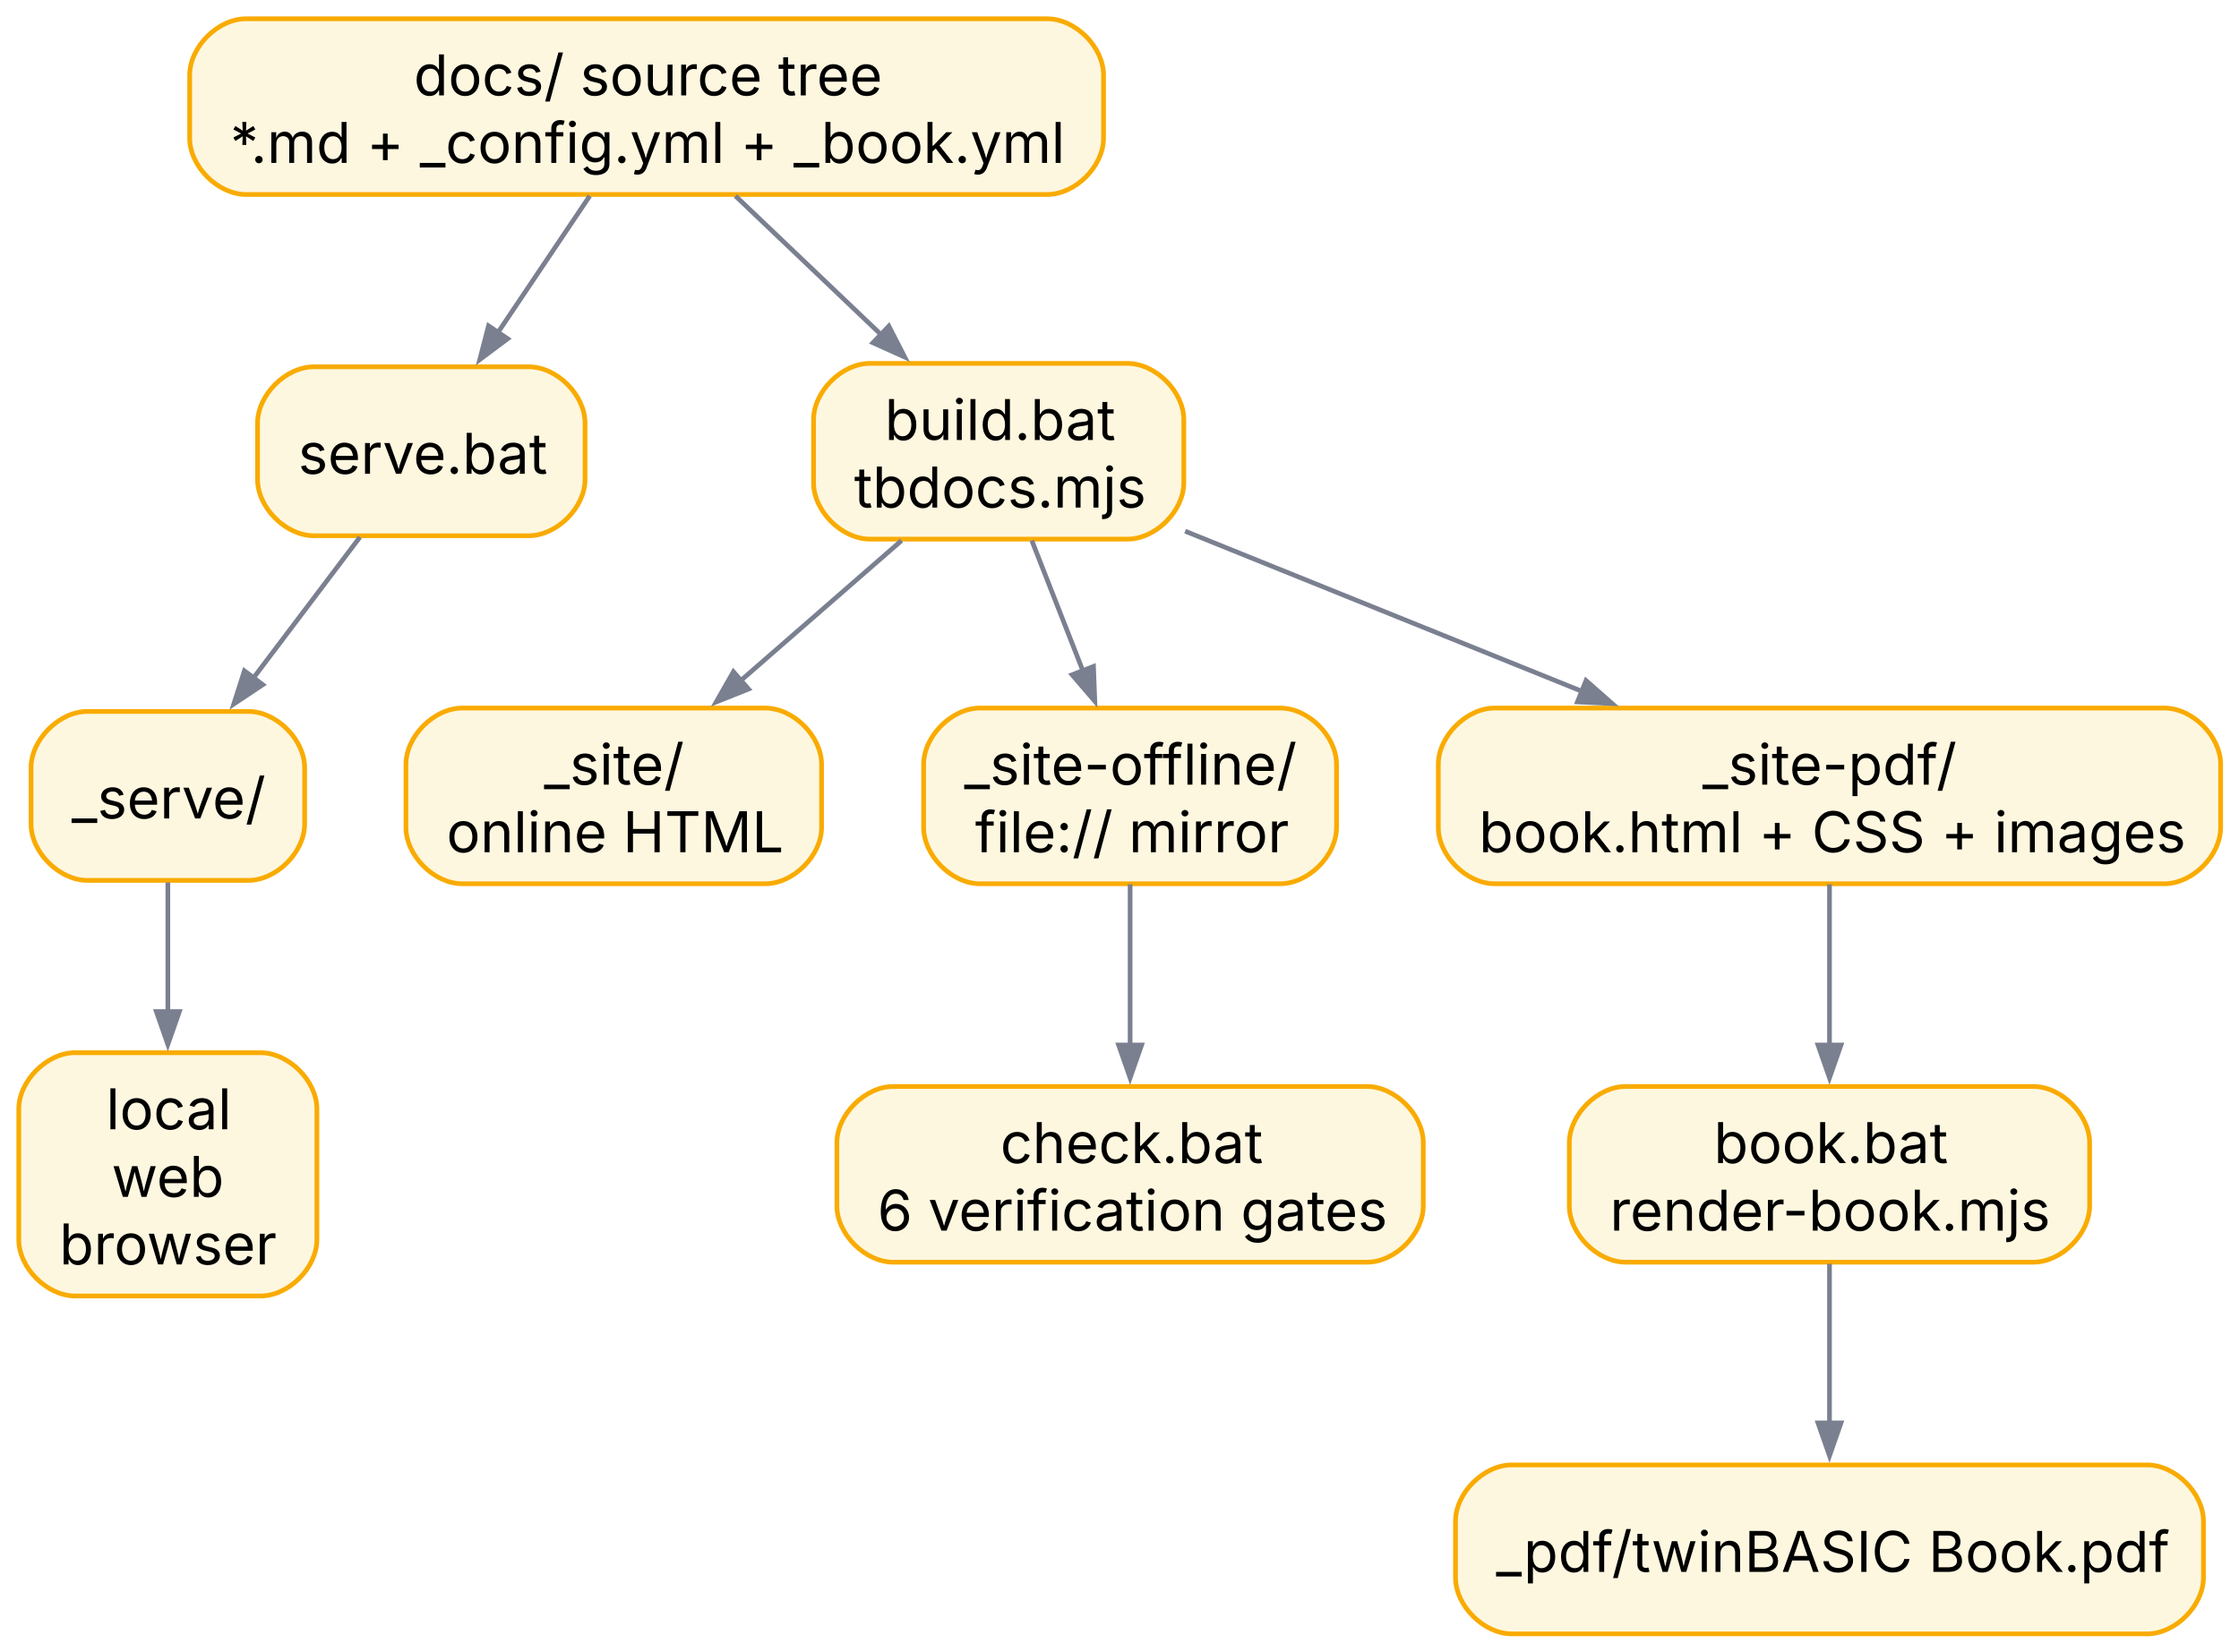
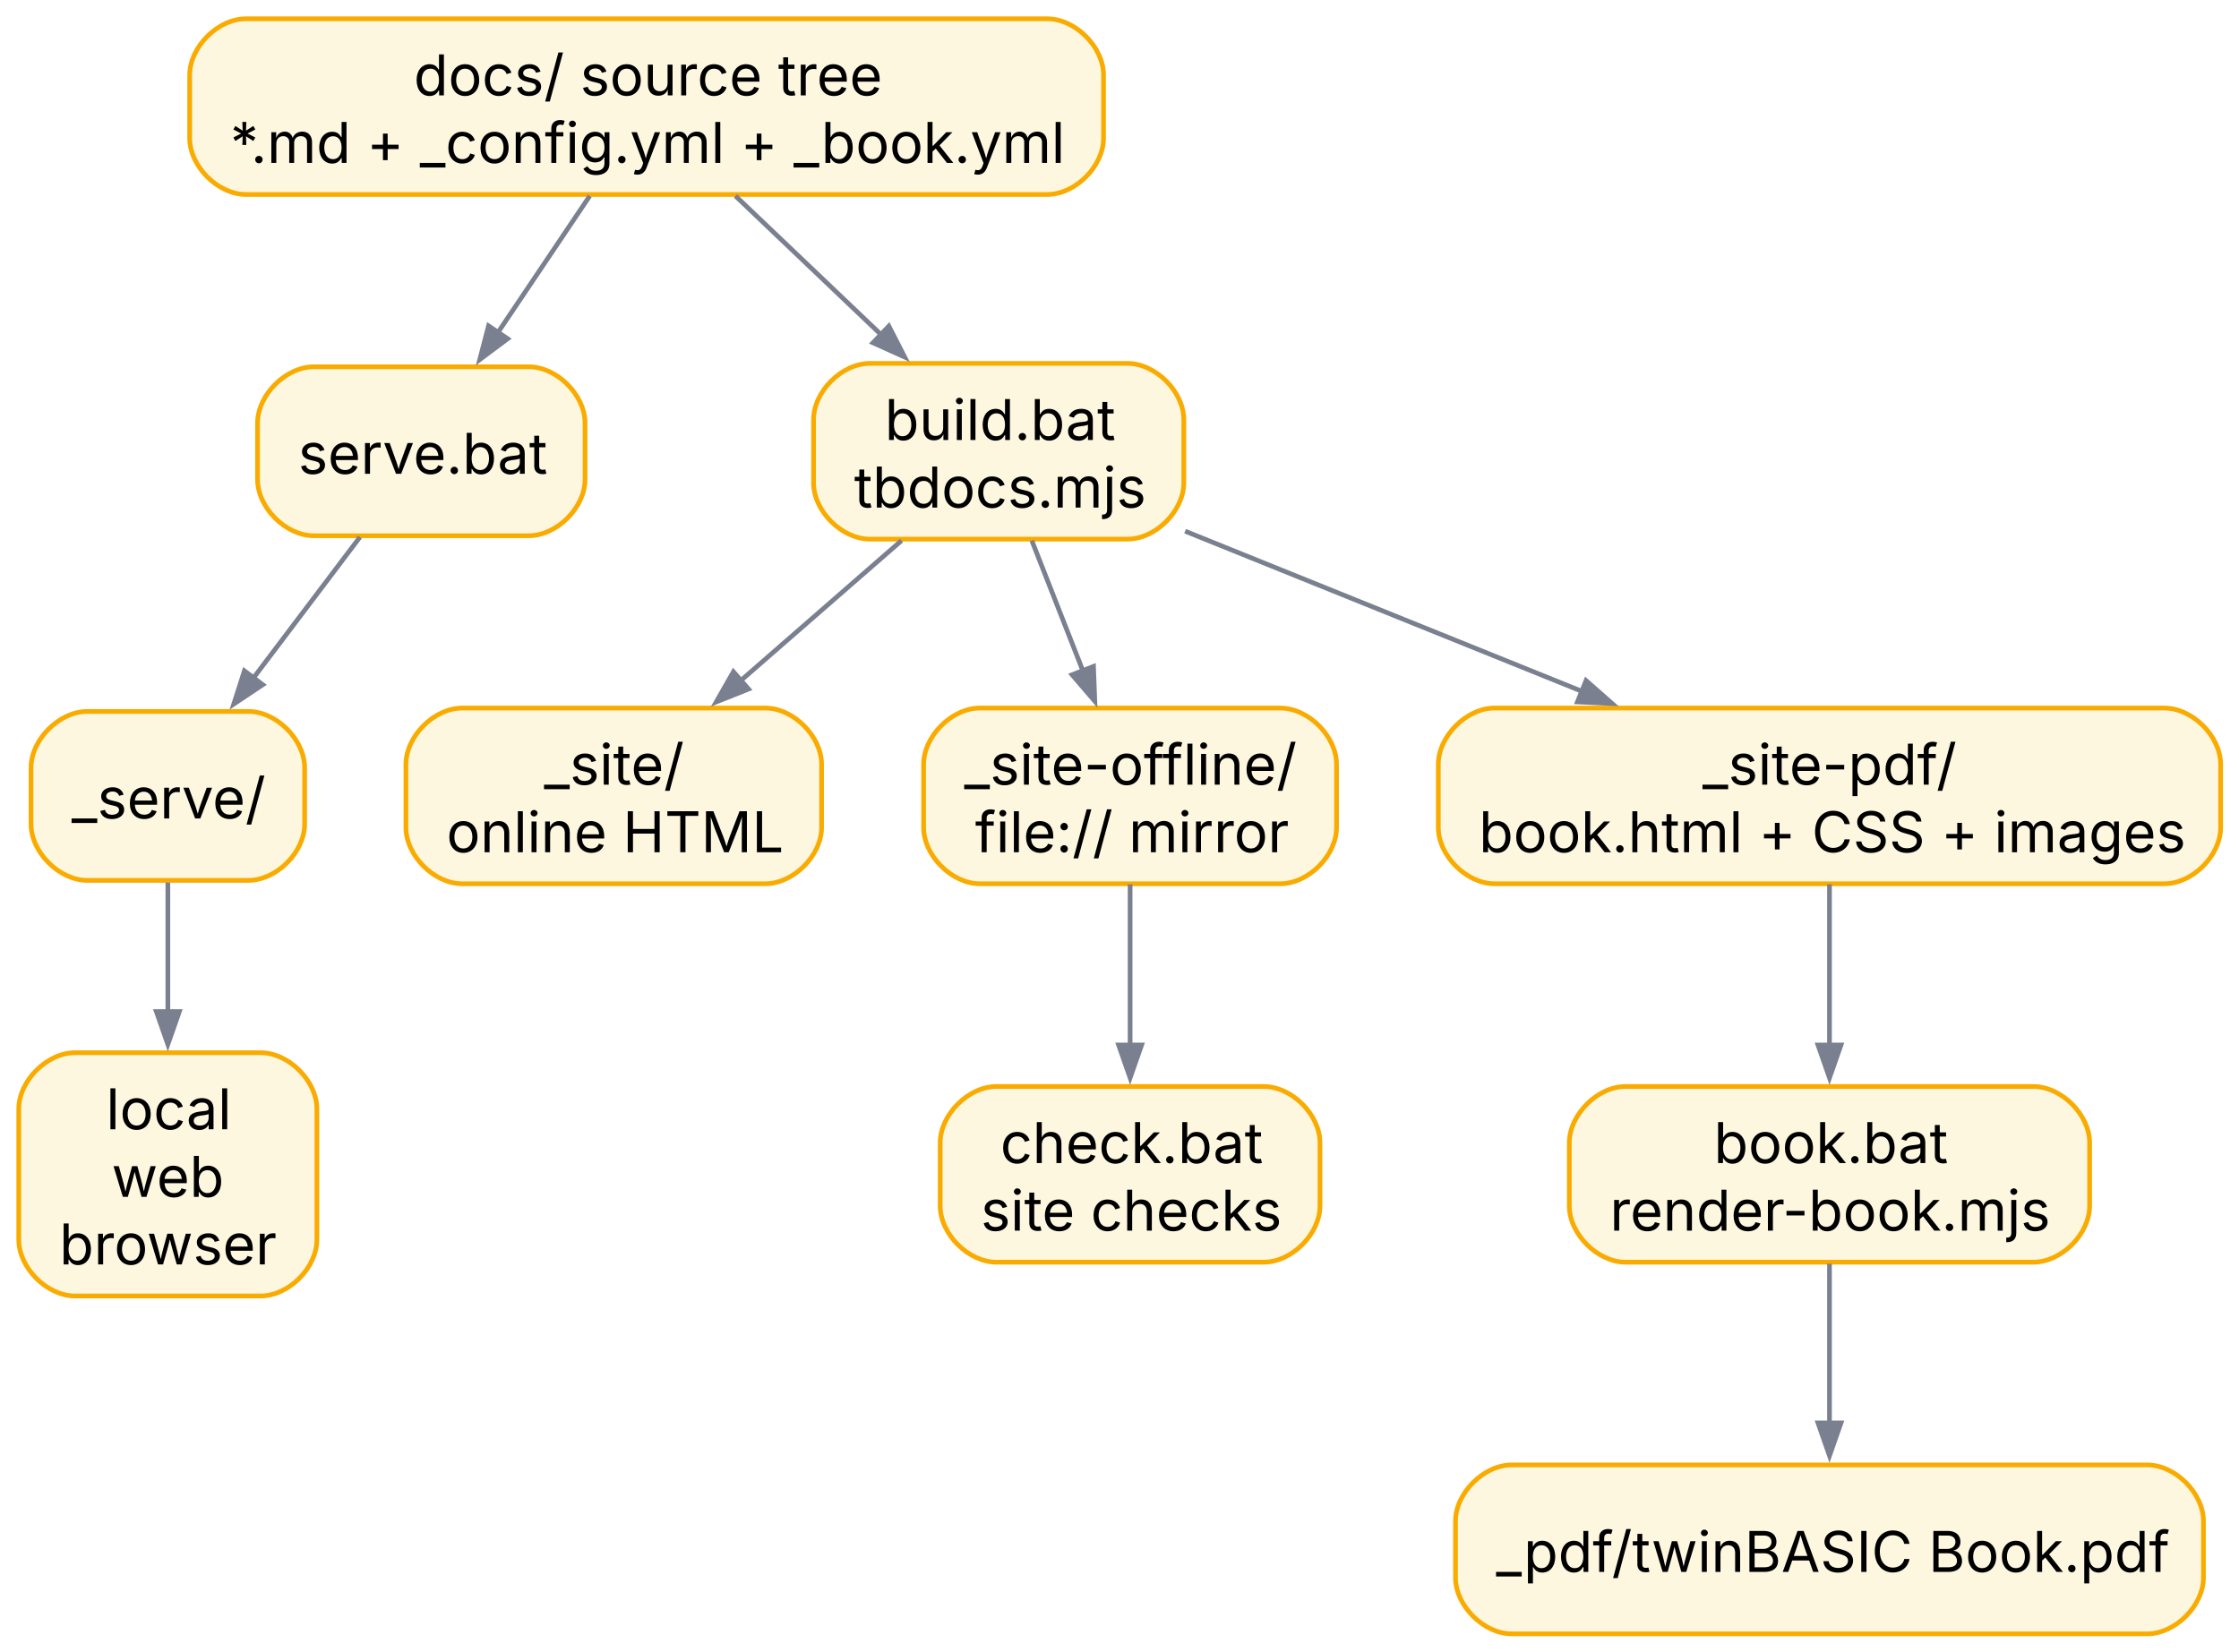
- <svg xmlns="http://www.w3.org/2000/svg" width="477pt" height="352pt" viewBox="0.00 0.00 477.00 352.00">
+ <svg xmlns="http://www.w3.org/2000/svg" xmlns:xlink="http://www.w3.org/1999/xlink" width="477pt" height="352pt" viewBox="0.00 0.00 477.00 352.00">
  <g id="graph0" class="graph" transform="scale(1 1) rotate(0) translate(4 348.16)">
    <g id="node1" class="node">
-       <path fill="#fef7e0" stroke="#f9ab00" d="M219.1,-344.16C219.1,-344.16 48.41,-344.16 48.41,-344.16 42.41,-344.16 36.41,-338.16 36.41,-332.16 36.41,-332.16 36.41,-318.72 36.41,-318.72 36.41,-312.72 42.41,-306.72 48.41,-306.72 48.41,-306.72 219.1,-306.72 219.1,-306.72 225.1,-306.72 231.1,-312.72 231.1,-318.72 231.1,-318.72 231.1,-332.16 231.1,-332.16 231.1,-338.16 225.1,-344.16 219.1,-344.16" />
-       <text xml:space="preserve" text-anchor="start" x="84.15" y="-327.84" font-family="Inter,system-ui,-apple-system,Segoe UI,sans-serif" font-size="12.00">docs/ source tree</text>
-       <text xml:space="preserve" text-anchor="start" x="45.05" y="-313.44" font-family="Inter,system-ui,-apple-system,Segoe UI,sans-serif" font-size="12.00">*.md + _config.yml + _book.yml</text>
+       <g id="a_node1">
+         <a xlink:href="Authoring#where-content-lives" xlink:title="docs/ source tree: *.md, _config.yml, _book.yml">
+           <path fill="#fef7e0" stroke="#f9ab00" d="M219.1,-344.16C219.1,-344.16 48.41,-344.16 48.41,-344.16 42.41,-344.16 36.41,-338.16 36.41,-332.16 36.41,-332.16 36.41,-318.72 36.41,-318.72 36.41,-312.72 42.41,-306.72 48.41,-306.72 48.41,-306.72 219.1,-306.72 219.1,-306.72 225.1,-306.72 231.1,-312.72 231.1,-318.72 231.1,-318.72 231.1,-332.16 231.1,-332.16 231.1,-338.16 225.1,-344.16 219.1,-344.16" />
+           <text xml:space="preserve" text-anchor="start" x="84.15" y="-327.84" font-family="Inter,system-ui,-apple-system,Segoe UI,sans-serif" font-size="12.00">docs/ source tree</text>
+           <text xml:space="preserve" text-anchor="start" x="45.05" y="-313.44" font-family="Inter,system-ui,-apple-system,Segoe UI,sans-serif" font-size="12.00">*.md + _config.yml + _book.yml</text>
+         </a>
+       </g>
    </g>
    <g id="node2" class="node">
-       <path fill="#fef7e0" stroke="#f9ab00" d="M108.64,-270C108.64,-270 62.87,-270 62.87,-270 56.87,-270 50.87,-264 50.87,-258 50.87,-258 50.87,-246 50.87,-246 50.87,-240 56.87,-234 62.87,-234 62.87,-234 108.64,-234 108.64,-234 114.64,-234 120.64,-240 120.64,-246 120.64,-246 120.64,-258 120.64,-258 120.64,-264 114.64,-270 108.64,-270" />
-       <text xml:space="preserve" text-anchor="start" x="59.51" y="-247.2" font-family="Inter,system-ui,-apple-system,Segoe UI,sans-serif" font-size="12.00">serve.bat</text>
-     </g>
-     <g id="edge1" class="edge">
-       <path fill="none" stroke="#7a8090" d="M121.64,-306.41C115.71,-297.59 108.48,-286.83 102.07,-277.29" />
-       <polygon fill="#7a8090" stroke="#7a8090" points="104.15,-275.98 98.21,-271.54 100.08,-278.72 104.15,-275.98" />
-     </g>
-     <g id="node5" class="node">
-       <path fill="#fef7e0" stroke="#f9ab00" d="M236.2,-270.72C236.2,-270.72 181.32,-270.72 181.32,-270.72 175.32,-270.72 169.32,-264.72 169.32,-258.72 169.32,-258.72 169.32,-245.28 169.32,-245.28 169.32,-239.28 175.32,-233.28 181.32,-233.28 181.32,-233.28 236.2,-233.28 236.2,-233.28 242.2,-233.28 248.2,-239.28 248.2,-245.28 248.2,-245.28 248.2,-258.72 248.2,-258.72 248.2,-264.72 242.2,-270.72 236.2,-270.72" />
-       <text xml:space="preserve" text-anchor="start" x="184.48" y="-254.4" font-family="Inter,system-ui,-apple-system,Segoe UI,sans-serif" font-size="12.00">build.bat</text>
-       <text xml:space="preserve" text-anchor="start" x="177.96" y="-240" font-family="Inter,system-ui,-apple-system,Segoe UI,sans-serif" font-size="12.00">tbdocs.mjs</text>
-     </g>
-     <g id="edge4" class="edge">
-       <path fill="none" stroke="#7a8090" d="M152.68,-306.41C162.1,-297.44 173.6,-286.49 183.73,-276.83" />
-       <polygon fill="#7a8090" stroke="#7a8090" points="185.36,-278.67 188.74,-272.07 181.98,-275.12 185.36,-278.67" />
+       <g id="a_node2">
+         <a xlink:href="Tools#servebat" xlink:title="serve.bat">
+           <path fill="#fef7e0" stroke="#f9ab00" d="M108.64,-270C108.64,-270 62.87,-270 62.87,-270 56.87,-270 50.87,-264 50.87,-258 50.87,-258 50.87,-246 50.87,-246 50.87,-240 56.87,-234 62.87,-234 62.87,-234 108.64,-234 108.64,-234 114.64,-234 120.64,-240 120.64,-246 120.64,-246 120.64,-258 120.64,-258 120.64,-264 114.64,-270 108.64,-270" />
+           <text xml:space="preserve" text-anchor="start" x="59.51" y="-247.2" font-family="Inter,system-ui,-apple-system,Segoe UI,sans-serif" font-size="12.00">serve.bat</text>
+         </a>
+       </g>
    </g>
    <g id="node3" class="node">
-       <path fill="#fef7e0" stroke="#f9ab00" d="M48.9,-196.56C48.9,-196.56 14.61,-196.56 14.61,-196.56 8.61,-196.56 2.61,-190.56 2.61,-184.56 2.61,-184.56 2.61,-172.56 2.61,-172.56 2.61,-166.56 8.61,-160.56 14.61,-160.56 14.61,-160.56 48.9,-160.56 48.9,-160.56 54.9,-160.56 60.9,-166.56 60.9,-172.56 60.9,-172.56 60.9,-184.56 60.9,-184.56 60.9,-190.56 54.9,-196.56 48.9,-196.56" />
-       <text xml:space="preserve" text-anchor="start" x="11.25" y="-173.76" font-family="Inter,system-ui,-apple-system,Segoe UI,sans-serif" font-size="12.00">_serve/</text>
-     </g>
-     <g id="edge2" class="edge">
-       <path fill="none" stroke="#7a8090" d="M72.68,-233.71C65.84,-224.65 57.34,-213.41 49.87,-203.53" />
-       <polygon fill="#7a8090" stroke="#7a8090" points="51.98,-202.26 45.81,-198.15 48.07,-205.21 51.98,-202.26" />
+       <g id="a_node3">
+         <a xlink:href="Building#building-and-local-serving" xlink:title="_serve/">
+           <path fill="#fef7e0" stroke="#f9ab00" d="M48.9,-196.56C48.9,-196.56 14.61,-196.56 14.61,-196.56 8.61,-196.56 2.61,-190.56 2.61,-184.56 2.61,-184.56 2.61,-172.56 2.61,-172.56 2.61,-166.56 8.61,-160.56 14.61,-160.56 14.61,-160.56 48.9,-160.56 48.9,-160.56 54.9,-160.56 60.9,-166.56 60.9,-172.56 60.9,-172.56 60.9,-184.56 60.9,-184.56 60.9,-190.56 54.9,-196.56 48.9,-196.56" />
+           <text xml:space="preserve" text-anchor="start" x="11.25" y="-173.76" font-family="Inter,system-ui,-apple-system,Segoe UI,sans-serif" font-size="12.00">_serve/</text>
+         </a>
+       </g>
    </g>
    <g id="node4" class="node">
      <path fill="#fef7e0" stroke="#f9ab00" d="M51.51,-123.84C51.51,-123.84 12,-123.84 12,-123.84 6,-123.84 0,-117.84 0,-111.84 0,-111.84 0,-84 0,-84 0,-78 6,-72 12,-72 12,-72 51.51,-72 51.51,-72 57.51,-72 63.51,-78 63.51,-84 63.51,-84 63.51,-111.84 63.51,-111.84 63.51,-117.84 57.51,-123.84 51.51,-123.84" />
      <text xml:space="preserve" text-anchor="start" x="18.6" y="-107.52" font-family="Inter,system-ui,-apple-system,Segoe UI,sans-serif" font-size="12.00">local</text>
      <text xml:space="preserve" text-anchor="start" x="19.78" y="-93.12" font-family="Inter,system-ui,-apple-system,Segoe UI,sans-serif" font-size="12.00">web</text>
      <text xml:space="preserve" text-anchor="start" x="8.64" y="-78.72" font-family="Inter,system-ui,-apple-system,Segoe UI,sans-serif" font-size="12.00">browser</text>
    </g>
+     <g id="node5" class="node">
+       <g id="a_node5">
+         <a xlink:href="Tools#buildbat" xlink:title="build.bat, tbdocs.mjs">
+           <path fill="#fef7e0" stroke="#f9ab00" d="M236.2,-270.72C236.2,-270.72 181.32,-270.72 181.32,-270.72 175.32,-270.72 169.32,-264.72 169.32,-258.72 169.32,-258.72 169.32,-245.28 169.32,-245.28 169.32,-239.28 175.32,-233.28 181.32,-233.28 181.32,-233.28 236.2,-233.28 236.2,-233.28 242.2,-233.28 248.2,-239.28 248.2,-245.28 248.2,-245.28 248.2,-258.72 248.2,-258.72 248.2,-264.72 242.2,-270.72 236.2,-270.72" />
+           <text xml:space="preserve" text-anchor="start" x="184.48" y="-254.4" font-family="Inter,system-ui,-apple-system,Segoe UI,sans-serif" font-size="12.00">build.bat</text>
+           <text xml:space="preserve" text-anchor="start" x="177.96" y="-240" font-family="Inter,system-ui,-apple-system,Segoe UI,sans-serif" font-size="12.00">tbdocs.mjs</text>
+         </a>
+       </g>
+     </g>
+     <g id="node6" class="node">
+       <g id="a_node6">
+         <a xlink:href="Building#deploying-to-docstwinbasiccom" xlink:title="_site/: online HTML">
+           <path fill="#fef7e0" stroke="#f9ab00" d="M159.03,-197.28C159.03,-197.28 94.48,-197.28 94.48,-197.28 88.48,-197.28 82.48,-191.28 82.48,-185.28 82.48,-185.28 82.48,-171.84 82.48,-171.84 82.48,-165.84 88.48,-159.84 94.48,-159.84 94.48,-159.84 159.03,-159.84 159.03,-159.84 165.03,-159.84 171.03,-165.84 171.03,-171.84 171.03,-171.84 171.03,-185.28 171.03,-185.28 171.03,-191.28 165.03,-197.28 159.03,-197.28" />
+           <text xml:space="preserve" text-anchor="start" x="111.9" y="-180.96" font-family="Inter,system-ui,-apple-system,Segoe UI,sans-serif" font-size="12.00">_site/</text>
+           <text xml:space="preserve" text-anchor="start" x="91.12" y="-166.56" font-family="Inter,system-ui,-apple-system,Segoe UI,sans-serif" font-size="12.00">online HTML</text>
+         </a>
+       </g>
+     </g>
+     <g id="node7" class="node">
+       <g id="a_node7">
+         <a xlink:href="Building#why-not-file-urls" xlink:title="_site-offline/: file:// mirror">
+           <path fill="#fef7e0" stroke="#f9ab00" d="M268.74,-197.28C268.74,-197.28 204.77,-197.28 204.77,-197.28 198.77,-197.28 192.77,-191.28 192.77,-185.28 192.77,-185.28 192.77,-171.84 192.77,-171.84 192.77,-165.84 198.77,-159.84 204.77,-159.84 204.77,-159.84 268.74,-159.84 268.74,-159.84 274.74,-159.84 280.74,-165.84 280.74,-171.84 280.74,-171.84 280.74,-185.28 280.74,-185.28 280.74,-191.28 274.74,-197.28 268.74,-197.28" />
+           <text xml:space="preserve" text-anchor="start" x="201.41" y="-180.96" font-family="Inter,system-ui,-apple-system,Segoe UI,sans-serif" font-size="12.00">_site-offline/</text>
+           <text xml:space="preserve" text-anchor="start" x="203.73" y="-166.56" font-family="Inter,system-ui,-apple-system,Segoe UI,sans-serif" font-size="12.00">file:// mirror</text>
+         </a>
+       </g>
+     </g>
+     <g id="node8" class="node">
+       <g id="a_node8">
+         <a xlink:href="Book-Configuration" xlink:title="_site-pdf/: book.html, CSS, images">
+           <path fill="#fef7e0" stroke="#f9ab00" d="M457.09,-197.28C457.09,-197.28 314.42,-197.28 314.42,-197.28 308.42,-197.28 302.42,-191.28 302.42,-185.28 302.42,-185.28 302.42,-171.84 302.42,-171.84 302.42,-165.84 308.42,-159.84 314.42,-159.84 314.42,-159.84 457.09,-159.84 457.09,-159.84 463.09,-159.84 469.09,-165.84 469.09,-171.84 469.09,-171.84 469.09,-185.28 469.09,-185.28 469.09,-191.28 463.09,-197.28 457.09,-197.28" />
+           <text xml:space="preserve" text-anchor="start" x="358.7" y="-180.96" font-family="Inter,system-ui,-apple-system,Segoe UI,sans-serif" font-size="12.00">_site-pdf/</text>
+           <text xml:space="preserve" text-anchor="start" x="311.06" y="-166.56" font-family="Inter,system-ui,-apple-system,Segoe UI,sans-serif" font-size="12.00">book.html + CSS + images</text>
+         </a>
+       </g>
+     </g>
+     <g id="node9" class="node">
+       <g id="a_node9">
+         <a xlink:href="Tools#checkbat" xlink:title="check.bat: site checks">
+           <path fill="#fef7e0" stroke="#f9ab00" d="M265.21,-116.64C265.21,-116.64 208.3,-116.64 208.3,-116.64 202.3,-116.64 196.3,-110.64 196.3,-104.64 196.3,-104.64 196.3,-91.2 196.3,-91.2 196.3,-85.2 202.3,-79.2 208.3,-79.2 208.3,-79.2 265.21,-79.2 265.21,-79.2 271.21,-79.2 277.21,-85.2 277.21,-91.2 277.21,-91.2 277.21,-104.64 277.21,-104.64 277.21,-110.64 271.21,-116.64 265.21,-116.64" />
+           <text xml:space="preserve" text-anchor="start" x="209.1" y="-100.32" font-family="Inter,system-ui,-apple-system,Segoe UI,sans-serif" font-size="12.00">check.bat</text>
+           <text xml:space="preserve" text-anchor="start" x="204.94" y="-85.92" font-family="Inter,system-ui,-apple-system,Segoe UI,sans-serif" font-size="12.00">site checks</text>
+         </a>
+       </g>
+     </g>
+     <g id="node10" class="node">
+       <g id="a_node10">
+         <a xlink:href="Tools#bookbat" xlink:title="book.bat, render-book.mjs">
+           <path fill="#fef7e0" stroke="#f9ab00" d="M429.18,-116.64C429.18,-116.64 342.33,-116.64 342.33,-116.64 336.33,-116.64 330.33,-110.64 330.33,-104.64 330.33,-104.64 330.33,-91.2 330.33,-91.2 330.33,-85.2 336.33,-79.2 342.33,-79.2 342.33,-79.2 429.18,-79.2 429.18,-79.2 435.18,-79.2 441.18,-85.2 441.18,-91.2 441.18,-91.2 441.18,-104.64 441.18,-104.64 441.18,-110.64 435.18,-116.64 429.18,-116.64" />
+           <text xml:space="preserve" text-anchor="start" x="361.11" y="-100.32" font-family="Inter,system-ui,-apple-system,Segoe UI,sans-serif" font-size="12.00">book.bat</text>
+           <text xml:space="preserve" text-anchor="start" x="338.97" y="-85.92" font-family="Inter,system-ui,-apple-system,Segoe UI,sans-serif" font-size="12.00">render-book.mjs</text>
+         </a>
+       </g>
+     </g>
+     <g id="node11" class="node">
+       <g id="a_node11">
+         <a xlink:href="PDF-Generation" xlink:title="_pdf/twinBASIC Book.pdf">
+           <path fill="#fef7e0" stroke="#f9ab00" d="M453.43,-36C453.43,-36 318.08,-36 318.08,-36 312.08,-36 306.08,-30 306.08,-24 306.08,-24 306.08,-12 306.08,-12 306.08,-6 312.08,0 318.08,0 318.08,0 453.43,0 453.43,0 459.43,0 465.43,-6 465.43,-12 465.43,-12 465.43,-24 465.43,-24 465.43,-30 459.43,-36 453.43,-36" />
+           <text xml:space="preserve" text-anchor="start" x="314.72" y="-13.2" font-family="Inter,system-ui,-apple-system,Segoe UI,sans-serif" font-size="12.00">_pdf/twinBASIC Book.pdf</text>
+         </a>
+       </g>
+     </g>
+     <g id="edge1" class="edge">
+       <path fill="none" stroke="#7a8090" d="M121.64,-306.41C115.71,-297.59 108.48,-286.83 102.07,-277.29" />
+       <polygon fill="#7a8090" stroke="#7a8090" points="104.15,-275.98 98.21,-271.54 100.08,-278.72 104.15,-275.98" />
+     </g>
+     <g id="edge4" class="edge">
+       <path fill="none" stroke="#7a8090" d="M152.68,-306.41C162.1,-297.44 173.6,-286.49 183.73,-276.83" />
+       <polygon fill="#7a8090" stroke="#7a8090" points="185.36,-278.67 188.74,-272.07 181.98,-275.12 185.36,-278.67" />
+     </g>
+     <g id="edge2" class="edge">
+       <path fill="none" stroke="#7a8090" d="M72.68,-233.71C65.84,-224.65 57.34,-213.41 49.87,-203.53" />
+       <polygon fill="#7a8090" stroke="#7a8090" points="51.98,-202.26 45.81,-198.15 48.07,-205.21 51.98,-202.26" />
+     </g>
    <g id="edge3" class="edge">
      <path fill="none" stroke="#7a8090" d="M31.76,-160.11C31.76,-151.92 31.76,-141.87 31.76,-132.31" />
      <polygon fill="#7a8090" stroke="#7a8090" points="34.21,-132.6 31.76,-125.6 29.31,-132.6 34.21,-132.6" />
-     </g>
-     <g id="node6" class="node">
-       <path fill="#fef7e0" stroke="#f9ab00" d="M159.03,-197.28C159.03,-197.28 94.48,-197.28 94.48,-197.28 88.48,-197.28 82.48,-191.28 82.48,-185.28 82.48,-185.28 82.48,-171.84 82.48,-171.84 82.48,-165.84 88.48,-159.84 94.48,-159.84 94.48,-159.84 159.03,-159.84 159.03,-159.84 165.03,-159.84 171.03,-165.84 171.03,-171.84 171.03,-171.84 171.03,-185.28 171.03,-185.28 171.03,-191.28 165.03,-197.28 159.03,-197.28" />
-       <text xml:space="preserve" text-anchor="start" x="111.9" y="-180.96" font-family="Inter,system-ui,-apple-system,Segoe UI,sans-serif" font-size="12.00">_site/</text>
-       <text xml:space="preserve" text-anchor="start" x="91.12" y="-166.56" font-family="Inter,system-ui,-apple-system,Segoe UI,sans-serif" font-size="12.00">online HTML</text>
    </g>
    <g id="edge5" class="edge">
      <path fill="none" stroke="#7a8090" d="M188.06,-232.97C177.67,-223.92 164.95,-212.84 153.8,-203.12" />
      <polygon fill="#7a8090" stroke="#7a8090" points="155.47,-201.33 148.58,-198.58 152.25,-205.02 155.47,-201.33" />
    </g>
-     <g id="node7" class="node">
-       <path fill="#fef7e0" stroke="#f9ab00" d="M268.74,-197.28C268.74,-197.28 204.77,-197.28 204.77,-197.28 198.77,-197.28 192.77,-191.28 192.77,-185.28 192.77,-185.28 192.77,-171.84 192.77,-171.84 192.77,-165.84 198.77,-159.84 204.77,-159.84 204.77,-159.84 268.74,-159.84 268.74,-159.84 274.74,-159.84 280.74,-165.84 280.74,-171.84 280.74,-171.84 280.74,-185.28 280.74,-185.28 280.74,-191.28 274.74,-197.28 268.74,-197.28" />
-       <text xml:space="preserve" text-anchor="start" x="201.41" y="-180.96" font-family="Inter,system-ui,-apple-system,Segoe UI,sans-serif" font-size="12.00">_site-offline/</text>
-       <text xml:space="preserve" text-anchor="start" x="203.73" y="-166.56" font-family="Inter,system-ui,-apple-system,Segoe UI,sans-serif" font-size="12.00">file:// mirror</text>
-     </g>
    <g id="edge6" class="edge">
      <path fill="none" stroke="#7a8090" d="M215.82,-232.97C219.13,-224.53 223.13,-214.33 226.74,-205.11" />
      <polygon fill="#7a8090" stroke="#7a8090" points="228.96,-206.15 229.24,-198.74 224.4,-204.37 228.96,-206.15" />
-     </g>
-     <g id="node8" class="node">
-       <path fill="#fef7e0" stroke="#f9ab00" d="M457.09,-197.28C457.09,-197.28 314.42,-197.28 314.42,-197.28 308.42,-197.28 302.42,-191.28 302.42,-185.28 302.42,-185.28 302.42,-171.84 302.42,-171.84 302.42,-165.84 308.42,-159.84 314.42,-159.84 314.42,-159.84 457.09,-159.84 457.09,-159.84 463.09,-159.84 469.09,-165.84 469.09,-171.84 469.09,-171.84 469.09,-185.28 469.09,-185.28 469.09,-191.28 463.09,-197.28 457.09,-197.28" />
-       <text xml:space="preserve" text-anchor="start" x="358.7" y="-180.96" font-family="Inter,system-ui,-apple-system,Segoe UI,sans-serif" font-size="12.00">_site-pdf/</text>
-       <text xml:space="preserve" text-anchor="start" x="311.06" y="-166.56" font-family="Inter,system-ui,-apple-system,Segoe UI,sans-serif" font-size="12.00">book.html + CSS + images</text>
    </g>
    <g id="edge7" class="edge">
      <path fill="none" stroke="#7a8090" d="M248.48,-234.97C273.43,-224.9 305.91,-211.79 333.01,-200.85" />
      <polygon fill="#7a8090" stroke="#7a8090" points="333.89,-203.14 339.46,-198.24 332.06,-198.59 333.89,-203.14" />
    </g>
-     <g id="node9" class="node">
-       <path fill="#fef7e0" stroke="#f9ab00" d="M287.22,-116.64C287.22,-116.64 186.29,-116.64 186.29,-116.64 180.29,-116.64 174.29,-110.64 174.29,-104.64 174.29,-104.64 174.29,-91.2 174.29,-91.2 174.29,-85.2 180.29,-79.2 186.29,-79.2 186.29,-79.2 287.22,-79.2 287.22,-79.2 293.22,-79.2 299.22,-85.2 299.22,-91.2 299.22,-91.2 299.22,-104.64 299.22,-104.64 299.22,-110.64 293.22,-116.64 287.22,-116.64" />
-       <text xml:space="preserve" text-anchor="start" x="209.1" y="-100.32" font-family="Inter,system-ui,-apple-system,Segoe UI,sans-serif" font-size="12.00">check.bat</text>
-       <text xml:space="preserve" text-anchor="start" x="182.93" y="-85.92" font-family="Inter,system-ui,-apple-system,Segoe UI,sans-serif" font-size="12.00">6 verification gates</text>
-     </g>
    <g id="edge8" class="edge">
      <path fill="none" stroke="#7a8090" d="M236.76,-159.72C236.76,-149.53 236.76,-136.58 236.76,-125.24" />
      <polygon fill="#7a8090" stroke="#7a8090" points="239.21,-125.48 236.76,-118.48 234.31,-125.48 239.21,-125.48" />
    </g>
-     <g id="node10" class="node">
-       <path fill="#fef7e0" stroke="#f9ab00" d="M429.18,-116.64C429.18,-116.64 342.33,-116.64 342.33,-116.64 336.33,-116.64 330.33,-110.64 330.33,-104.64 330.33,-104.64 330.33,-91.2 330.33,-91.2 330.33,-85.2 336.33,-79.2 342.33,-79.2 342.33,-79.2 429.18,-79.2 429.18,-79.2 435.18,-79.2 441.18,-85.2 441.18,-91.2 441.18,-91.2 441.18,-104.64 441.18,-104.64 441.18,-110.64 435.18,-116.64 429.18,-116.64" />
-       <text xml:space="preserve" text-anchor="start" x="361.11" y="-100.32" font-family="Inter,system-ui,-apple-system,Segoe UI,sans-serif" font-size="12.00">book.bat</text>
-       <text xml:space="preserve" text-anchor="start" x="338.97" y="-85.92" font-family="Inter,system-ui,-apple-system,Segoe UI,sans-serif" font-size="12.00">render-book.mjs</text>
-     </g>
    <g id="edge9" class="edge">
      <path fill="none" stroke="#7a8090" d="M385.76,-159.72C385.76,-149.53 385.76,-136.58 385.76,-125.24" />
      <polygon fill="#7a8090" stroke="#7a8090" points="388.21,-125.48 385.76,-118.48 383.31,-125.48 388.21,-125.48" />
-     </g>
-     <g id="node11" class="node">
-       <path fill="#fef7e0" stroke="#f9ab00" d="M453.43,-36C453.43,-36 318.08,-36 318.08,-36 312.08,-36 306.08,-30 306.08,-24 306.08,-24 306.08,-12 306.08,-12 306.08,-6 312.08,0 318.08,0 318.08,0 453.43,0 453.43,0 459.43,0 465.43,-6 465.43,-12 465.43,-12 465.43,-24 465.43,-24 465.43,-30 459.43,-36 453.43,-36" />
-       <text xml:space="preserve" text-anchor="start" x="314.72" y="-13.2" font-family="Inter,system-ui,-apple-system,Segoe UI,sans-serif" font-size="12.00">_pdf/twinBASIC Book.pdf</text>
    </g>
    <g id="edge10" class="edge">
      <path fill="none" stroke="#7a8090" d="M385.76,-78.85C385.76,-68.77 385.76,-56.05 385.76,-44.93" />
      <polygon fill="#7a8090" stroke="#7a8090" points="388.21,-44.95 385.76,-37.95 383.31,-44.95 388.21,-44.95" />
    </g>
  </g>
</svg>
